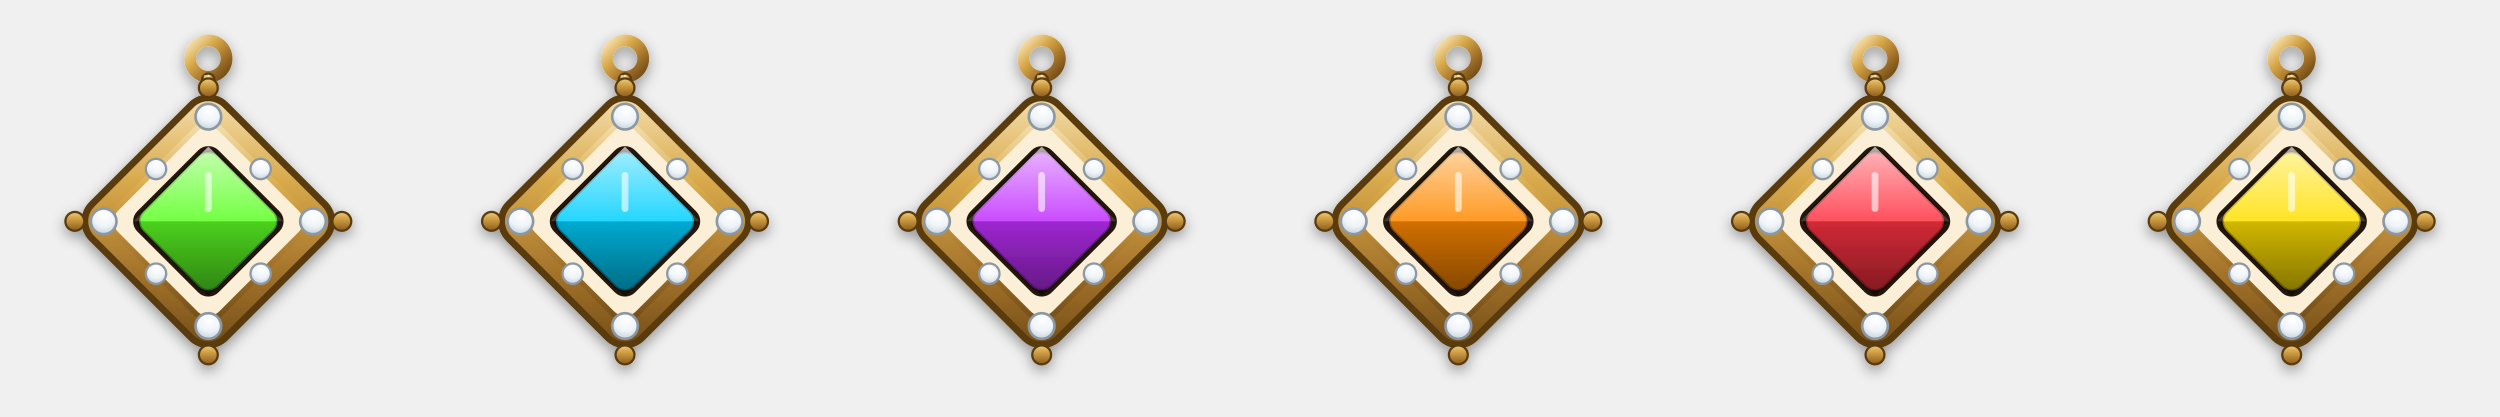
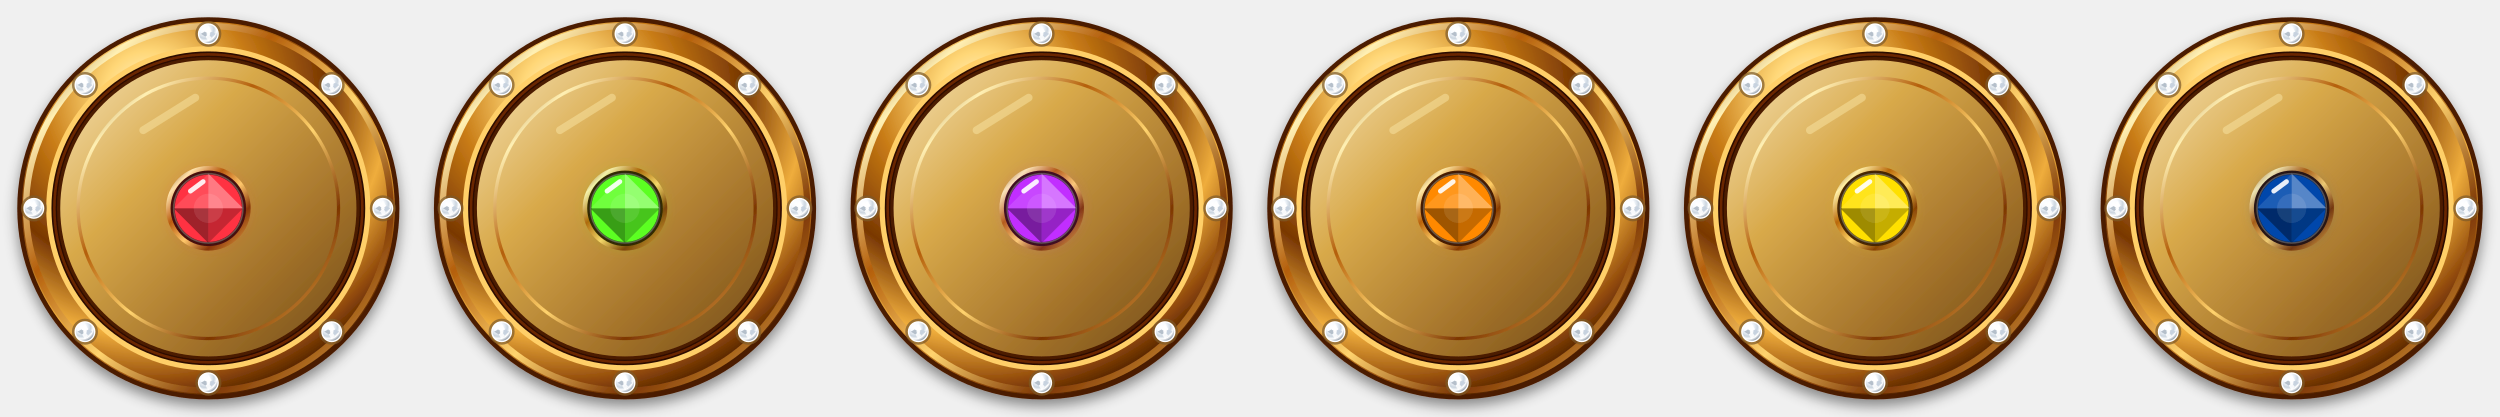
<svg xmlns="http://www.w3.org/2000/svg" xmlns:xlink="http://www.w3.org/1999/xlink" width="384" height="64" viewBox="0 0 384 64" role="img" aria-labelledby="title desc">
  <view id="sessions" viewBox="0 0 64 64" />
  <view id="consultations" viewBox="64 0 64 64" />
  <view id="content" viewBox="128 0 64 64" />
  <view id="notes" viewBox="192 0 64 64" />
  <view id="info" viewBox="256 0 64 64" />
  <view id="projects" viewBox="320 0 64 64" />
  <defs>
-     <linearGradient id="gold-metal" x1="0" y1="0" x2="1" y2="1">
+     <radialGradient id="gold-face" cx=".34" cy=".2" r=".84">
+       <stop offset="0" stop-color="#FFF8D7" />
+       <stop offset=".14" stop-color="#FFD777" />
+       <stop offset=".34" stop-color="#C77A14" />
+       <stop offset=".56" stop-color="#793804" />
+       <stop offset=".76" stop-color="#EFAD3C" />
+       <stop offset=".91" stop-color="#8E4709" />
+       <stop offset="1" stop-color="#431A00" />
+     </radialGradient>
+     <linearGradient id="plate-face" x1="0" y1="0" x2="1" y2="1">
      <stop offset="0" stop-color="#F7E4B8" />
      <stop offset=".35" stop-color="#D8A94A" />
      <stop offset=".7" stop-color="#A3722A" />
      <stop offset="1" stop-color="#6E4A16" />
    </linearGradient>
-     <radialGradient id="pave-diamond" cx=".35" cy=".3" r=".8">
+     <linearGradient id="gold-edge" x1="0" y1="0" x2="1" y2="1">
+       <stop offset="0" stop-color="#6B2C00" />
+       <stop offset=".16" stop-color="#FFF0B3" />
+       <stop offset=".35" stop-color="#B45F0B" />
+       <stop offset=".55" stop-color="#FFD36E" />
+       <stop offset=".75" stop-color="#7D3603" />
+       <stop offset="1" stop-color="#F1B54A" />
+     </linearGradient>
+     <radialGradient id="diamond-base" cx=".32" cy=".26" r=".75">
      <stop offset="0" stop-color="#FFFFFF" />
-       <stop offset=".55" stop-color="#EFF4F8" />
-       <stop offset="1" stop-color="#C3CFD8" />
+       <stop offset=".32" stop-color="#F8FBFF" />
+       <stop offset=".63" stop-color="#CBD5DF" />
+       <stop offset=".82" stop-color="#FFFFFF" />
+       <stop offset="1" stop-color="#929DAA" />
    </radialGradient>
-     <linearGradient id="rod-metal" x1="0" y1="0" x2="1" y2="0">
-       <stop offset="0" stop-color="#6E4A16" />
-       <stop offset=".28" stop-color="#D8A94A" />
-       <stop offset=".5" stop-color="#F9EAC2" />
-       <stop offset=".72" stop-color="#D8A94A" />
-       <stop offset="1" stop-color="#6E4A16" />
-     </linearGradient>
-     <linearGradient id="stone-facet-highlight" x1="0" y1="0" x2="1" y2="1">
-       <stop offset="0" stop-color="#FFFFFF" stop-opacity=".65" />
-       <stop offset=".5" stop-color="#FFFFFF" stop-opacity=".14" />
-       <stop offset="1" stop-color="#FFFFFF" stop-opacity="0" />
-     </linearGradient>
-     <linearGradient id="stone-facet-shadow" x1="0" y1="0" x2="1" y2="1">
-       <stop offset="0" stop-color="#000000" stop-opacity="0" />
-       <stop offset=".5" stop-color="#000000" stop-opacity=".18" />
-       <stop offset="1" stop-color="#000000" stop-opacity=".5" />
-     </linearGradient>
-     <filter id="pendant-shadow" x="-40%" y="-30%" width="180%" height="170%">
+     <filter id="medallion-shadow" x="-20%" y="-20%" width="140%" height="150%">
      <feGaussianBlur in="SourceAlpha" stdDeviation="1.1" result="blur" />
-       <feOffset in="blur" dy=".8" result="off" />
+       <feOffset in="blur" dy="1" result="off" />
      <feComponentTransfer in="off" result="shadow">
-         <feFuncA type="linear" slope=".38" />
+         <feFuncA type="linear" slope=".45" />
      </feComponentTransfer>
      <feMerge>
        <feMergeNode in="shadow" />
        <feMergeNode in="SourceGraphic" />
      </feMerge>
    </filter>
-     <g id="pendant-chrome">
-       <circle cx="32" cy="9" r="2.8" fill="none" stroke="url(#gold-metal)" stroke-width="1.8" />
-       <rect x="31.05" y="11.3" width="1.9" height="5.4" rx=".95" fill="url(#rod-metal)" stroke="#5A3B10" stroke-width=".35" />
-       <line x1="31.5" y1="11.7" x2="31.5" y2="16" stroke="#FCEFD8" stroke-width=".4" stroke-linecap="round" opacity=".6" />
-       <g transform="translate(32 34) rotate(45) scale(1.16)">
-         <rect x="-12.5" y="-12.5" width="25" height="25" rx="3.2" fill="url(#gold-metal)" stroke="#5A3B10" stroke-width=".9" />
-         <rect x="-9.8" y="-9.8" width="19.6" height="19.6" rx="2.4" fill="#FCEFD8" stroke="url(#gold-metal)" stroke-width=".7" />
-         <circle cx="-9.8" cy="-9.8" r="1.7" fill="url(#pave-diamond)" stroke="#8B98A4" stroke-width=".35" />
-         <circle cx="9.8" cy="-9.8" r="1.7" fill="url(#pave-diamond)" stroke="#8B98A4" stroke-width=".35" />
-         <circle cx="9.8" cy="9.8" r="1.7" fill="url(#pave-diamond)" stroke="#8B98A4" stroke-width=".35" />
-         <circle cx="-9.8" cy="9.8" r="1.7" fill="url(#pave-diamond)" stroke="#8B98A4" stroke-width=".35" />
-         <circle cx="0" cy="-9.8" r="1.35" fill="url(#pave-diamond)" stroke="#8B98A4" stroke-width=".3" />
-         <circle cx="9.8" cy="0" r="1.35" fill="url(#pave-diamond)" stroke="#8B98A4" stroke-width=".3" />
-         <circle cx="0" cy="9.8" r="1.35" fill="url(#pave-diamond)" stroke="#8B98A4" stroke-width=".3" />
-         <circle cx="-9.8" cy="0" r="1.35" fill="url(#pave-diamond)" stroke="#8B98A4" stroke-width=".3" />
-         <circle cx="-12.5" cy="-12.5" r="1.25" fill="url(#gold-metal)" stroke="#5A3B10" stroke-width=".3" />
-         <circle cx="12.5" cy="-12.5" r="1.25" fill="url(#gold-metal)" stroke="#5A3B10" stroke-width=".3" />
-         <circle cx="12.5" cy="12.5" r="1.25" fill="url(#gold-metal)" stroke="#5A3B10" stroke-width=".3" />
-         <circle cx="-12.5" cy="12.5" r="1.25" fill="url(#gold-metal)" stroke="#5A3B10" stroke-width=".3" />
-       </g>
+     <filter id="stone-glow" x="-80%" y="-80%" width="260%" height="260%">
+       <feGaussianBlur stdDeviation="1.25" />
+     </filter>
+     <g id="pave">
+       <circle r="2" fill="#7D5A2A" opacity=".7" />
+       <circle r="1.5" fill="url(#diamond-base)" stroke="#FFFFFF" stroke-width=".22" />
+       <path d="M0-1.15.55-.35 0 0-.55-.35Z" fill="#FFFFFF" opacity=".95" />
+       <path d="M1.15 0 .45.55 0 0 .55-.35Z" fill="#C7D2DF" opacity=".9" />
+       <path d="M0 1.15-.45.42 0 0 .45.55Z" fill="#FFFFFF" opacity=".82" />
+       <path d="M-1.15 0-.55-.35 0 0-.45.42Z" fill="#AEB9C5" opacity=".9" />
+       <circle r=".28" fill="#FFFFFF" opacity=".9" />
    </g>
-     <g id="pendant-stone">
-       <g transform="translate(32 34) rotate(45) scale(1.16)">
-         <rect x="-7.6" y="-7.6" width="15.2" height="15.2" rx="1.9" fill="#241608" />
-         <rect x="-7" y="-7" width="14" height="14" rx="1.8" fill="currentColor" stroke="#000000" stroke-opacity=".3" stroke-width=".4" />
-         <path d="M-7 -7 7 -7 -7 7Z" fill="url(#stone-facet-highlight)" />
-         <path d="M7 -7 7 7 -7 7Z" fill="url(#stone-facet-shadow)" />
-         <path d="M-4.3 -4.3 -1.2 -1.2" stroke="#FFFFFF" stroke-width=".9" stroke-linecap="round" opacity=".6" />
-       </g>
+     <g id="gold-medallion">
+       <circle cx="32" cy="32" r="29" fill="url(#gold-face)" stroke="#4B1A00" stroke-width=".7" />
+       <circle cx="32" cy="32" r="28" fill="none" stroke="url(#gold-edge)" stroke-width=".95" />
+       <circle cx="32" cy="32" r="24.5" fill="#2C0A00" stroke="#FFCF68" stroke-width=".8" />
+       <circle cx="32" cy="32" r="23.65" fill="none" stroke="#6A2702" stroke-width=".4" />
+       <circle cx="32" cy="32" r="23" fill="url(#plate-face)" stroke="#4B1A00" stroke-width=".5" />
+       <circle cx="32" cy="32" r="20" fill="none" stroke="url(#gold-edge)" stroke-width=".5" />
+       <path d="M22 20 30 15" stroke="#FFF0B3" stroke-width="1.2" stroke-linecap="round" opacity=".4" />
+       <use href="#pave" xlink:href="#pave" transform="translate(32 5.2)" />
+       <use href="#pave" xlink:href="#pave" transform="translate(50.95 13.05)" />
+       <use href="#pave" xlink:href="#pave" transform="translate(58.8 32)" />
+       <use href="#pave" xlink:href="#pave" transform="translate(50.95 50.95)" />
+       <use href="#pave" xlink:href="#pave" transform="translate(32 58.8)" />
+       <use href="#pave" xlink:href="#pave" transform="translate(13.05 50.95)" />
+       <use href="#pave" xlink:href="#pave" transform="translate(5.2 32)" />
+       <use href="#pave" xlink:href="#pave" transform="translate(13.05 13.05)" />
+     </g>
+     <g id="centre-stone">
+       <circle cx="32" cy="32" r="6.15" fill="#2C0A00" stroke="url(#gold-edge)" stroke-width=".7" />
+       <circle cx="32" cy="32" r="5.333" fill="currentColor" opacity=".38" filter="url(#stone-glow)" />
+       <circle cx="32" cy="32" r="5.333" fill="currentColor" stroke="#160800" stroke-opacity=".7" stroke-width=".35" />
+       <path d="M32 26.667 37.333 32 32 32Z" fill="#FFFFFF" opacity=".34" />
+       <path d="M37.333 32 32 37.333 32 32Z" fill="#000000" opacity=".23" />
+       <path d="M32 37.333 26.667 32 32 32Z" fill="#000000" opacity=".38" />
+       <path d="M26.667 32 32 26.667 32 32Z" fill="#FFFFFF" opacity=".12" />
+       <circle cx="32" cy="32" r="2.25" fill="#FFFFFF" opacity=".1" />
+       <path d="M29.25 29.35 31.2 27.9" stroke="#FFFFFF" stroke-width=".75" stroke-linecap="round" opacity=".9" />
+       <circle cx="32" cy="32" r="5.333" fill="none" stroke="#FFFFFF" stroke-opacity=".25" stroke-width=".25" />
    </g>
  </defs>
-   <g id="sessions-icon" filter="url(#pendant-shadow)">
-     <use href="#pendant-chrome" xlink:href="#pendant-chrome" />
-     <use href="#pendant-stone" xlink:href="#pendant-stone" color="#5CFF24" />
+   <g id="sessions-icon" color="#FF3342" filter="url(#medallion-shadow)">
+     <use href="#gold-medallion" xlink:href="#gold-medallion" />
+     <use href="#centre-stone" xlink:href="#centre-stone" />
  </g>
-   <g id="consultations-icon" transform="translate(64 0)" filter="url(#pendant-shadow)">
-     <use href="#pendant-chrome" xlink:href="#pendant-chrome" />
-     <use href="#pendant-stone" xlink:href="#pendant-stone" color="#00CFFF" />
+   <g id="consultations-icon" color="#5CFF24" transform="translate(64 0)" filter="url(#medallion-shadow)">
+     <use href="#gold-medallion" xlink:href="#gold-medallion" />
+     <use href="#centre-stone" xlink:href="#centre-stone" />
  </g>
-   <g id="content-icon" transform="translate(128 0)" filter="url(#pendant-shadow)">
-     <use href="#pendant-chrome" xlink:href="#pendant-chrome" />
-     <use href="#pendant-stone" xlink:href="#pendant-stone" color="#C12FFF" />
+   <g id="content-icon" color="#C12FFF" transform="translate(128 0)" filter="url(#medallion-shadow)">
+     <use href="#gold-medallion" xlink:href="#gold-medallion" />
+     <use href="#centre-stone" xlink:href="#centre-stone" />
  </g>
-   <g id="notes-icon" transform="translate(192 0)" filter="url(#pendant-shadow)">
-     <use href="#pendant-chrome" xlink:href="#pendant-chrome" />
-     <use href="#pendant-stone" xlink:href="#pendant-stone" color="#FF8900" />
+   <g id="notes-icon" color="#FF8900" transform="translate(192 0)" filter="url(#medallion-shadow)">
+     <use href="#gold-medallion" xlink:href="#gold-medallion" />
+     <use href="#centre-stone" xlink:href="#centre-stone" />
  </g>
-   <g id="info-icon" transform="translate(256 0)" filter="url(#pendant-shadow)">
-     <use href="#pendant-chrome" xlink:href="#pendant-chrome" />
-     <use href="#pendant-stone" xlink:href="#pendant-stone" color="#FF3342" />
+   <g id="info-icon" color="#FFE000" transform="translate(256 0)" filter="url(#medallion-shadow)">
+     <use href="#gold-medallion" xlink:href="#gold-medallion" />
+     <use href="#centre-stone" xlink:href="#centre-stone" />
  </g>
-   <g id="projects-icon" transform="translate(320 0)" filter="url(#pendant-shadow)">
-     <use href="#pendant-chrome" xlink:href="#pendant-chrome" />
-     <use href="#pendant-stone" xlink:href="#pendant-stone" color="#FFE000" />
+   <g id="projects-icon" color="#0047AB" transform="translate(320 0)" filter="url(#medallion-shadow)">
+     <use href="#gold-medallion" xlink:href="#gold-medallion" />
+     <use href="#centre-stone" xlink:href="#centre-stone" />
  </g>
</svg>
